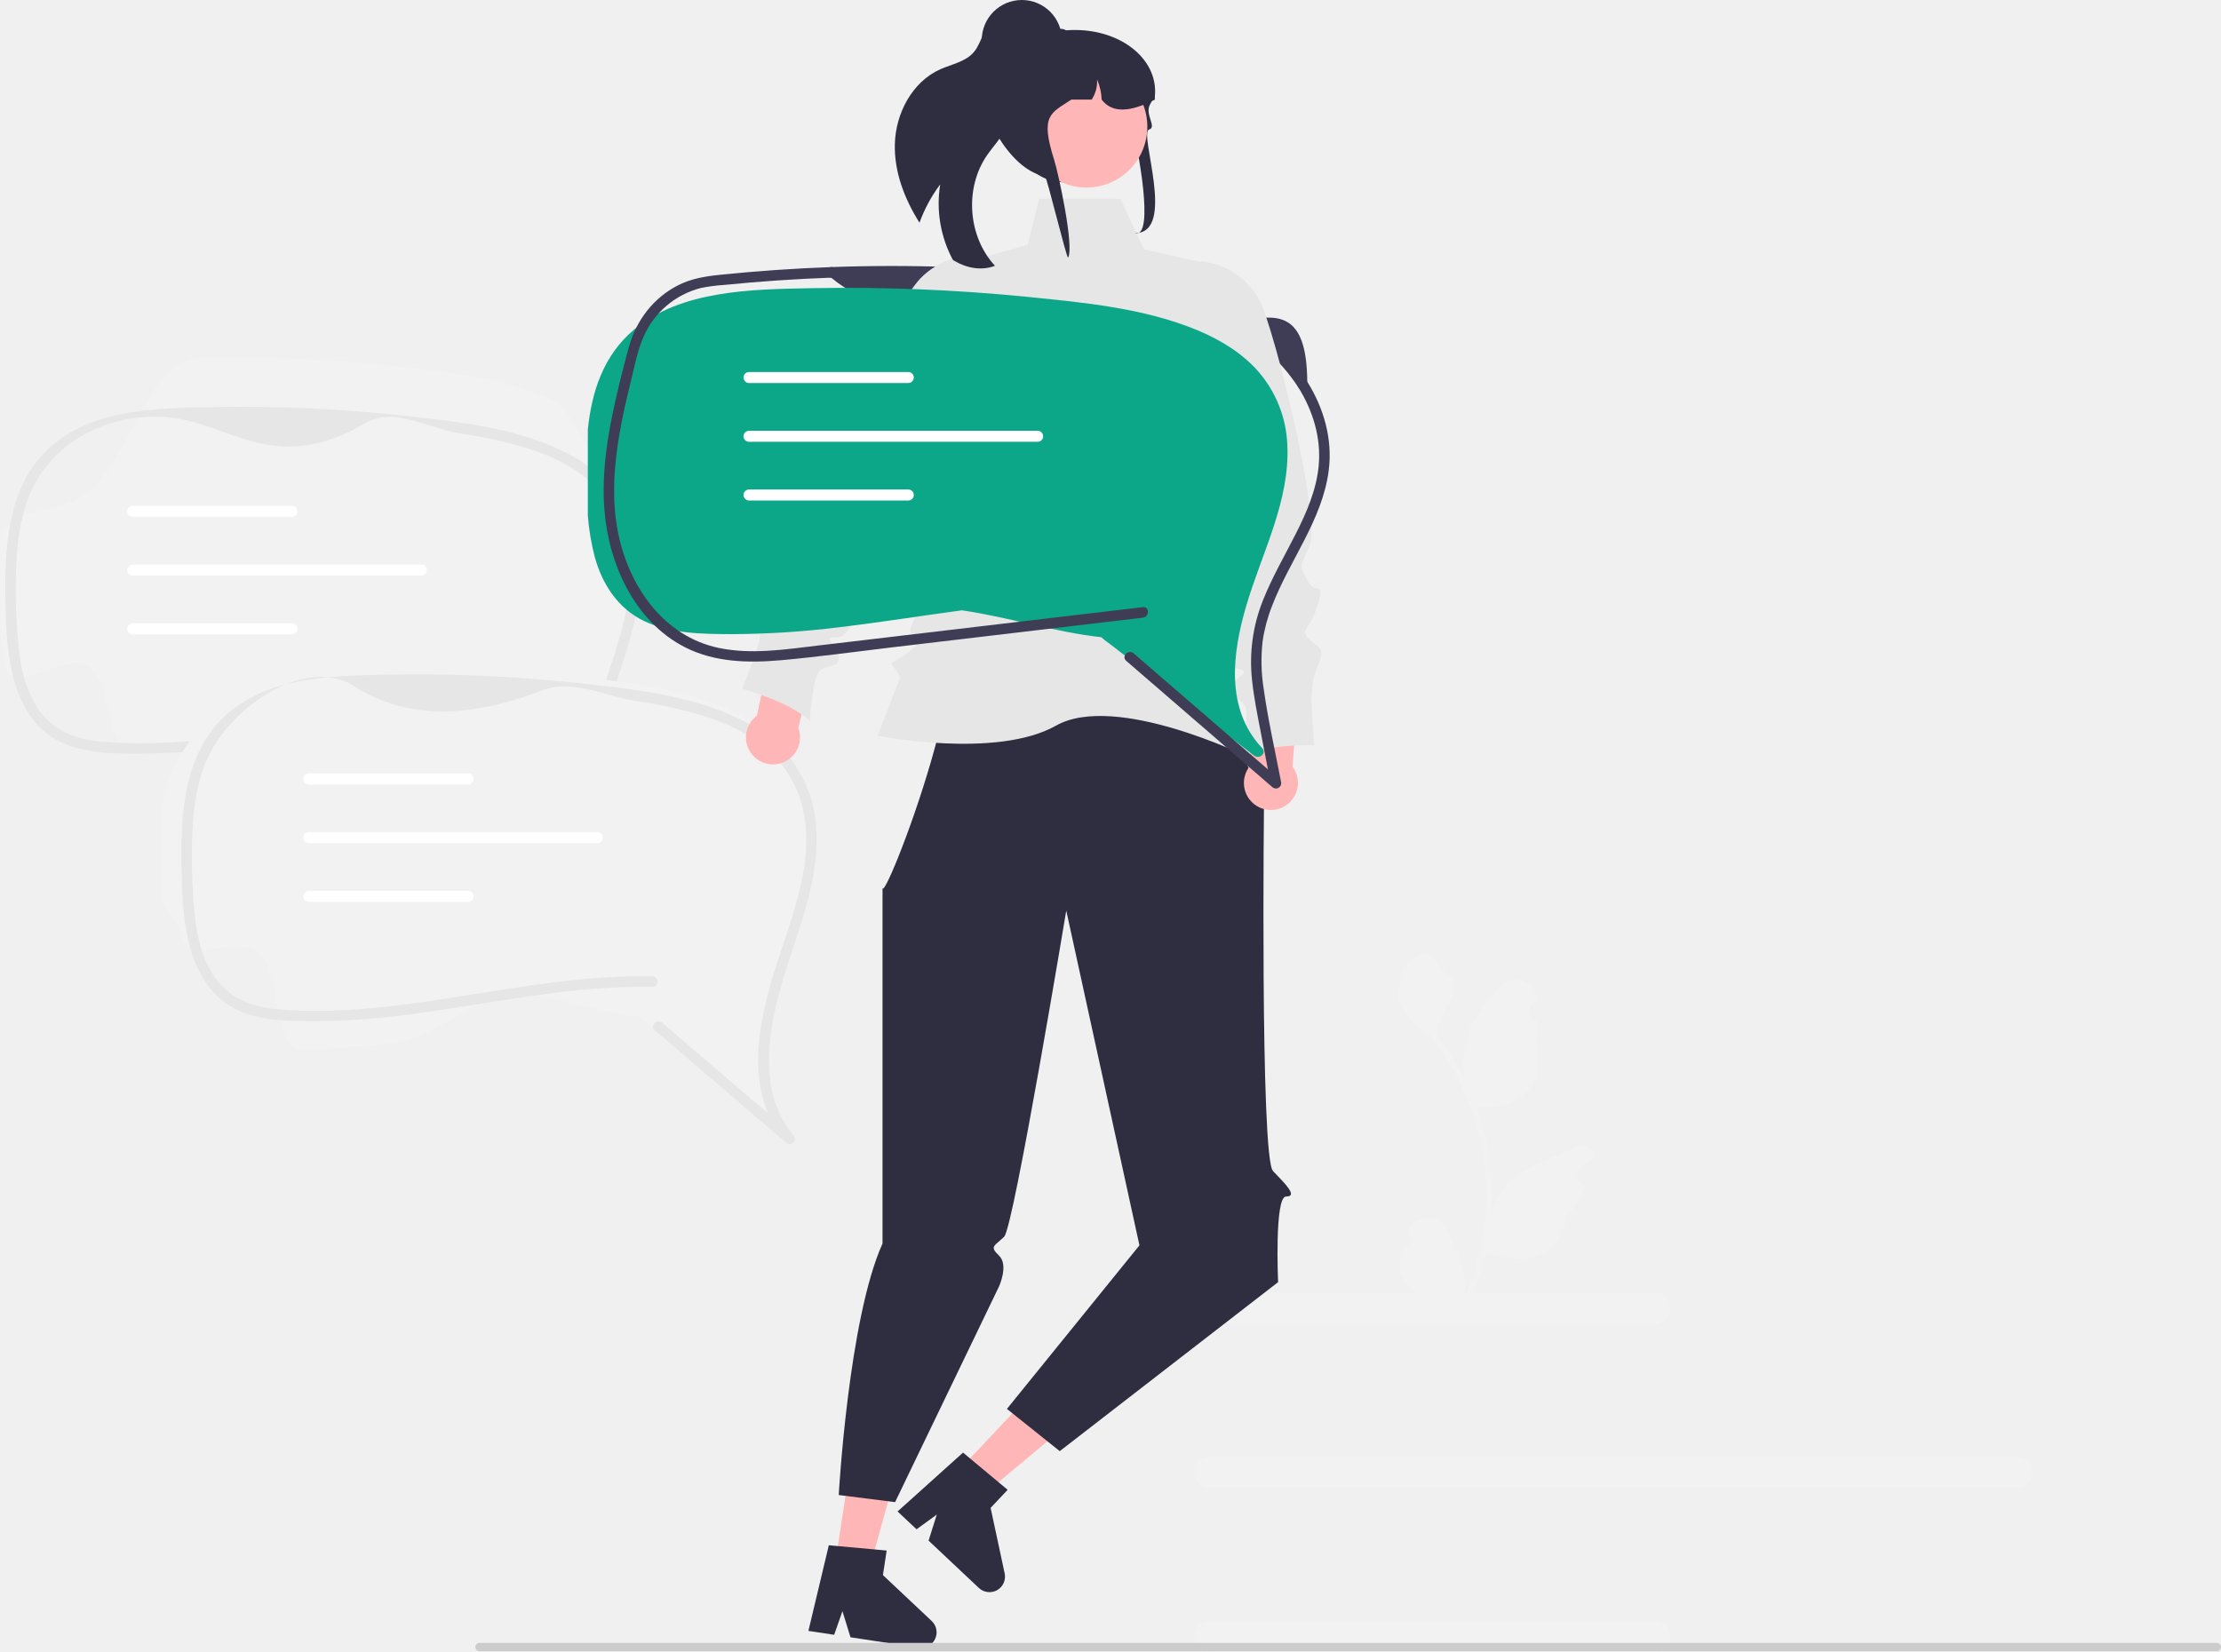
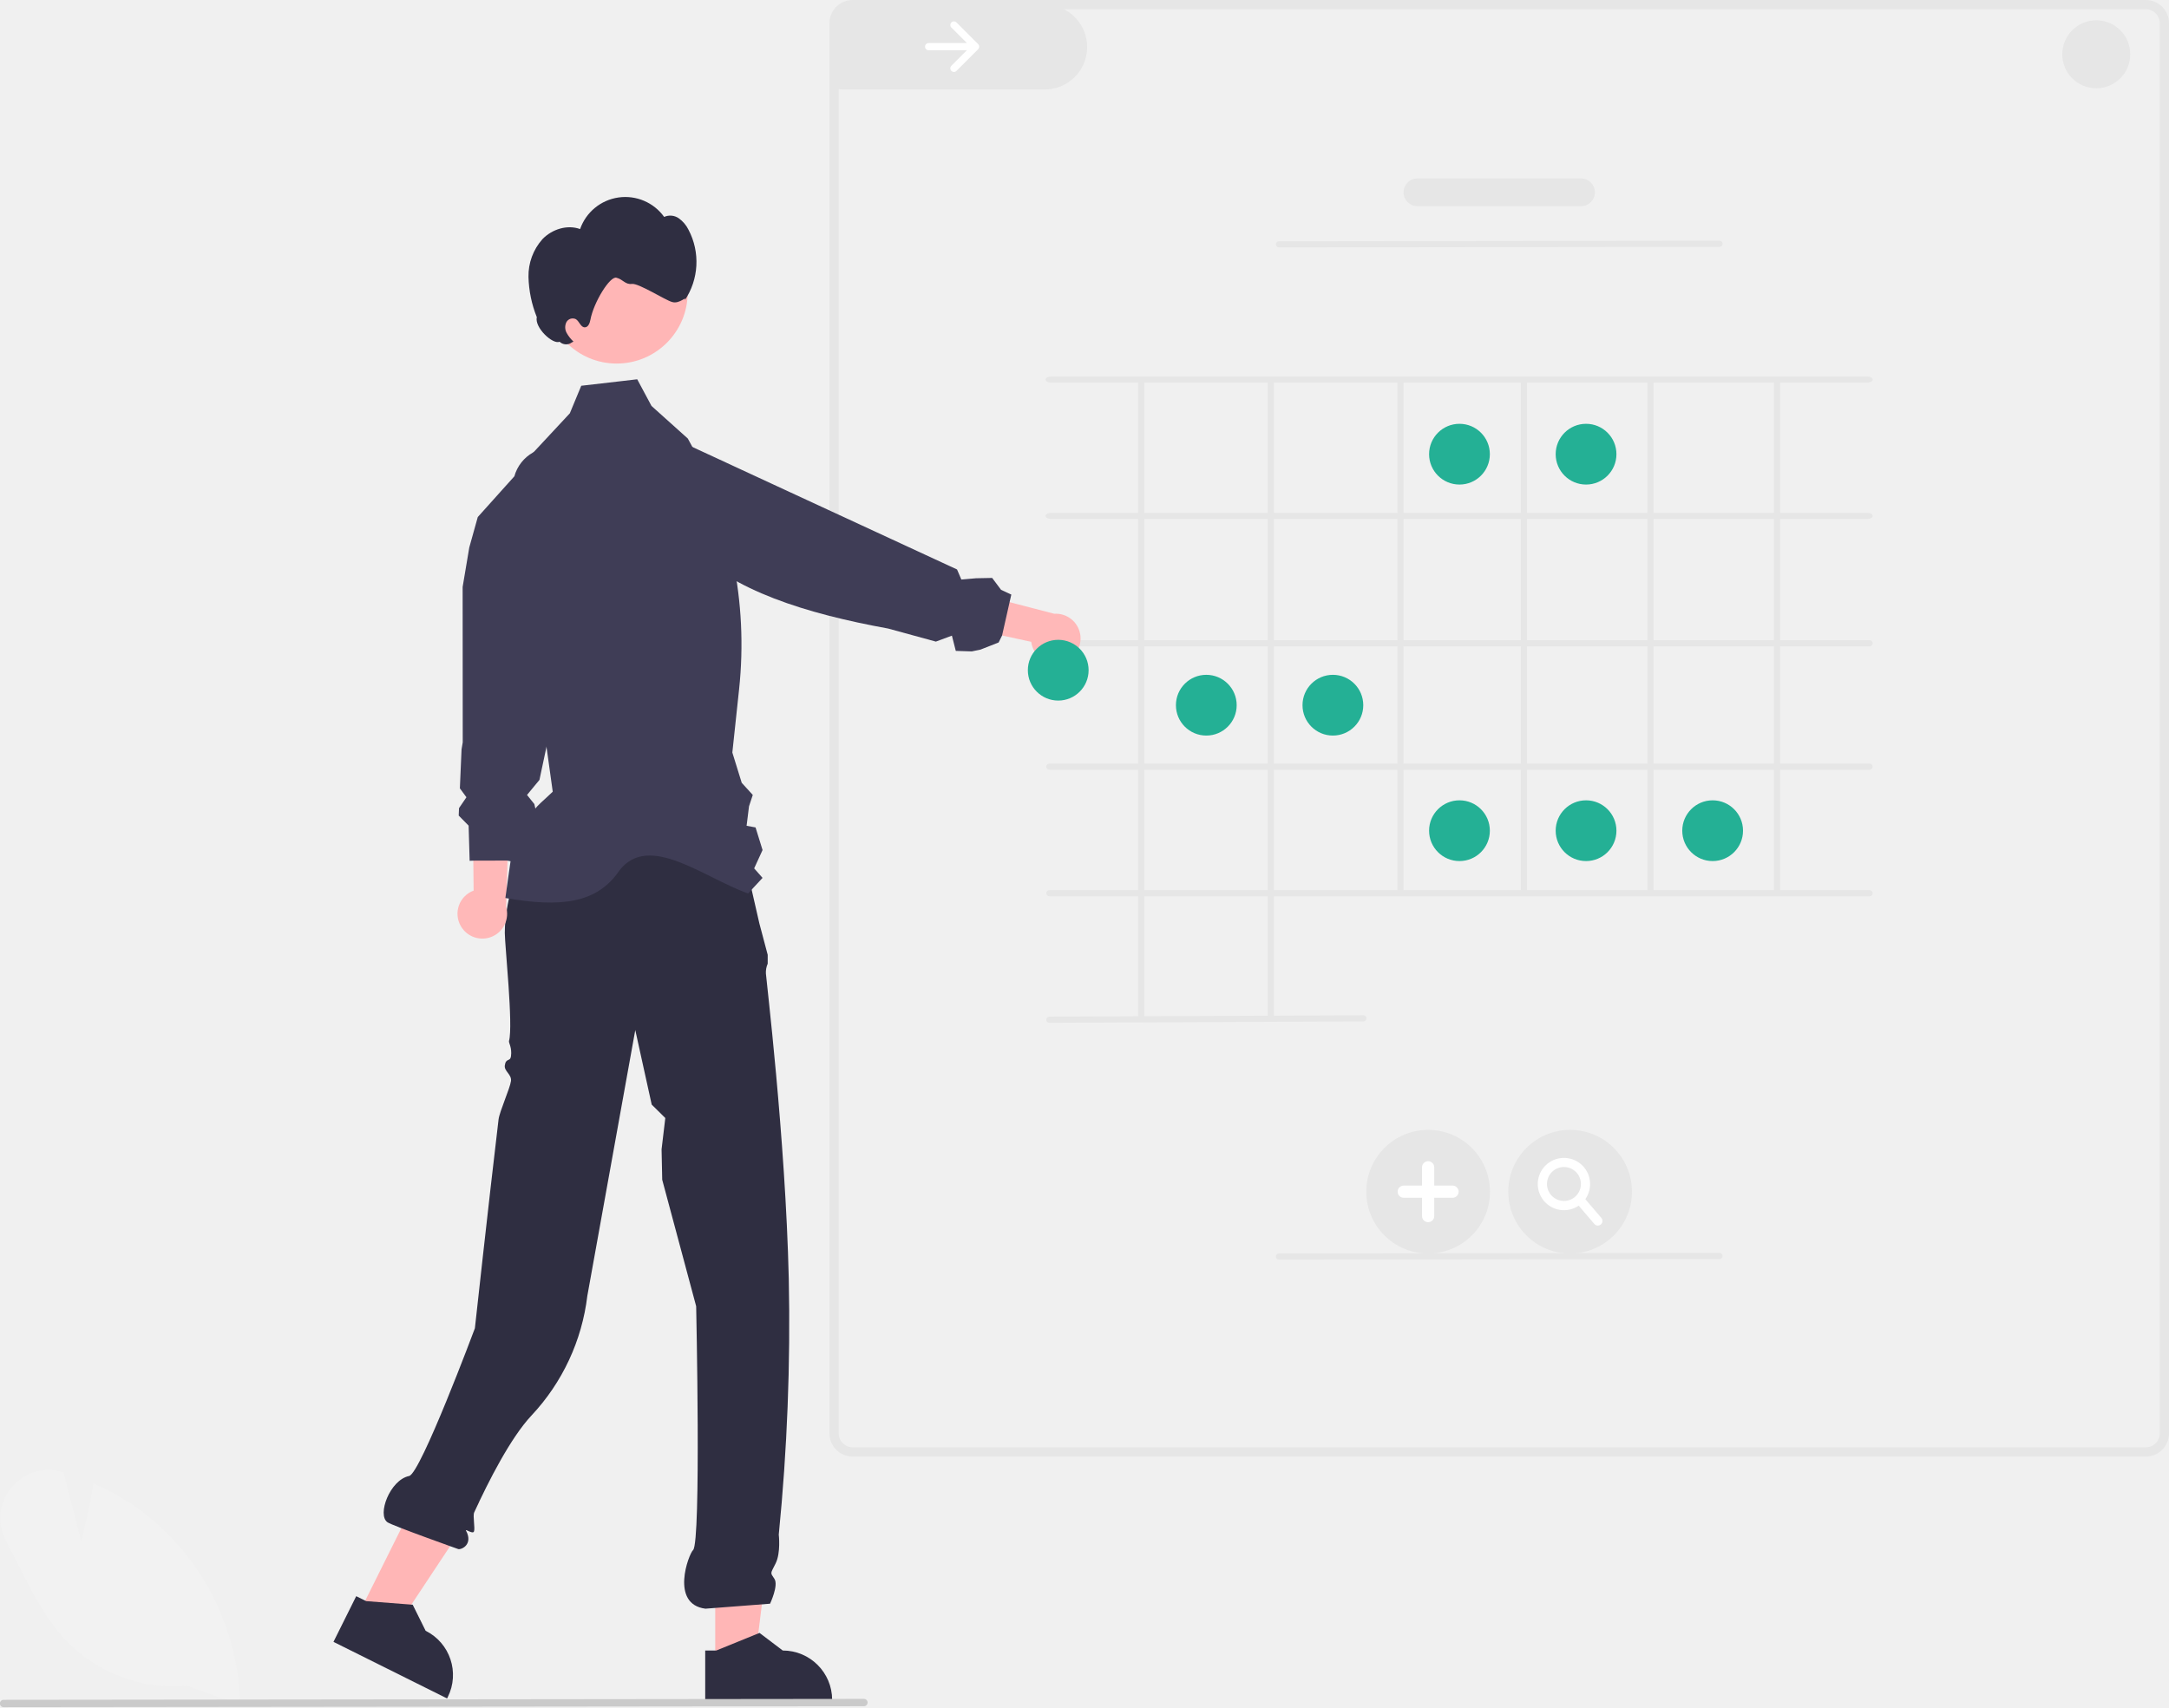
- <svg xmlns="http://www.w3.org/2000/svg" width="630.644" height="469.151" viewBox="0 0 630.644 469.151">
-   <path d="M520.672,294.28c18.554,15.527,39.239,2.527,59.064,1.534,9.194-.461,18.369,1.756,27.43,3.41,8.6,1.569,17.169,3.852,25.032,7.745a52.167,52.167,0,0,1,21.083,18.384c1.037,1.621,2.602.424,2.59-1.514-.125-20.582-9.024-18.916-18.315-17.398-8.833,1.443-16.342-7.323-25.059-9.209a244.689,244.689,0,0,0-27.61-3.935q-15.076-1.497-30.227-2.031-16.988-.599-33.988.014c-1.925.068-1.934,3.069,0,3Z" transform="translate(-284.678 -215.4245)" fill="#3f3d56" />
-   <path d="M458.088,459.86a1.5,1.5,0,0,1-2.12,2.12q-18.39-15.765-36.78-31.51a.177.177,0,0,0-.05-.04,22.653,22.653,0,0,1-2.41-2.09c-11.41-1.33-23.95-5.73-35.83-7.64-10.49,1.56-20.95,3.42-31.47,4.8a208.189,208.189,0,0,1-27.66,1.98c-7.53-.04-5.351-19.344-12.181-22.904-7.1-3.7-21.339,8.274-23.159.794a72.31,72.31,0,0,1-1.75-11.65v-24.39c.97-10.62,17.879-7.344,25.909-14.754,12.05-11.12,16.141-37.206,31.561-37.516a424.938,424.938,0,0,1,55.03,2.41c14.9,1.64,30.57,3.23,44.35,9.58,5.91,2.73,11.48,18.52,15.55,23.65a35.908,35.908,0,0,1,7.51,20.88c.73,16.09-6.59,30.81-10.6,46C450.508,432.73,448.548,448.67,458.088,459.86Z" transform="translate(-284.678 -215.4245)" fill="#f2f2f2" />
-   <path d="M420.581,432.011q18.644,15.981,37.294,31.955a1.501,1.501,0,0,0,2.121-2.121c-9.539-11.182-7.579-27.122-4.102-40.279,4.015-15.191,11.335-29.906,10.602-45.992a35.853,35.853,0,0,0-7.512-20.883,42.1,42.1,0,0,0-15.546-11.648c-13.779-6.35-29.446-7.947-44.353-9.583a424.614,424.614,0,0,0-55.023-2.413c-15.425.317-33.468.599-45.517,11.722-10.973,10.13-12.472,26.06-12.366,40.125.061,8.149.218,16.518,2.155,24.471,1.821,7.476,5.77,14.757,12.872,18.456,6.831,3.558,14.947,3.613,22.47,3.65a205.776,205.776,0,0,0,27.659-1.985c18.342-2.399,36.509-6.275,54.999-7.446,4.525-.287,9.063-.414,13.597-.319,1.931.04,1.931-2.96,0-3-17.979-.376-35.772,2.712-53.462,5.523-17.11,2.72-34.6,5.283-51.967,3.907a31.574,31.574,0,0,1-11.049-2.556,19.937,19.937,0,0,1-8.25-7.283c-4.521-7.041-5.378-15.861-5.768-24.076a148.66,148.66,0,0,1,.197-21.341c.666-6.884,2.271-13.866,5.937-19.809,8.361-13.556,25.267-19.197,39.695-16.762,16.247,2.742,28.675,15.729,53.468,1.135,7.782-4.581,17.981,1.794,26.911,3.141a118.045,118.045,0,0,1,19.676,4.453,50.205,50.205,0,0,1,16.95,9.009A31.543,31.543,0,0,1,462.677,369.253c3.443,15.457-3.382,30.886-7.892,45.351-4.02,12.894-7.45,28.038-2.037,41.048a31.241,31.241,0,0,0,5.127,8.315l2.121-2.121q-18.644-15.981-37.294-31.955c-1.459-1.25-3.59.862-2.121,2.121Z" transform="translate(-284.678 -215.4245)" fill="#e6e6e6" />
-   <path d="M367.618,362.212H322.398a1.565,1.565,0,1,1,0-3.129h45.221a1.565,1.565,0,0,1,0,3.129Z" transform="translate(-284.678 -215.4245)" fill="#fff" />
-   <path d="M367.618,395.576H322.398a1.565,1.565,0,1,1,0-3.129h45.221a1.565,1.565,0,0,1,0,3.129Z" transform="translate(-284.678 -215.4245)" fill="#fff" />
-   <path d="M404.345,378.905H322.398a1.565,1.565,0,1,1,0-3.129h81.947a1.565,1.565,0,0,1,0,3.129Z" transform="translate(-284.678 -215.4245)" fill="#fff" />
-   <path d="M508.088,535.86a1.5,1.5,0,0,1-2.12,2.12q-18.39-15.765-36.78-31.51a.177.177,0,0,0-.05-.04,22.653,22.653,0,0,1-2.41-2.09c-11.41-1.33-23.95-5.73-35.83-7.64-10.49,1.56-22.95,13.42-33.47,14.8a208.189,208.189,0,0,1-27.66,1.98c-7.53-.04-5.351-24.344-12.181-27.904-7.1-3.7-19.339,3.274-21.159-4.206-.93-3.81-5.522-7.72-5.822-11.65v-24.39c.97-10.62,8.002-21.14,16.032-28.55,12.05-11.12,30.09-11.41,45.51-11.72a424.938,424.938,0,0,1,55.03,2.41c14.9,1.64,30.57,3.23,44.35,9.58a42.181,42.181,0,0,1,15.55,11.65,35.908,35.908,0,0,1,7.51,20.88c.73,16.09-6.59,30.81-10.6,46C500.508,508.73,498.548,524.67,508.088,535.86Z" transform="translate(-284.678 -215.4245)" fill="#f2f2f2" />
-   <path d="M470.581,508.011q18.644,15.981,37.294,31.955a1.501,1.501,0,0,0,2.121-2.121c-9.539-11.182-7.579-27.122-4.102-40.279,4.015-15.191,11.335-29.906,10.602-45.992a35.853,35.853,0,0,0-7.512-20.883,42.1,42.1,0,0,0-15.546-11.648c-13.779-6.35-29.446-7.947-44.353-9.583a424.614,424.614,0,0,0-55.023-2.413c-15.425.317-33.468.599-45.517,11.722-10.973,10.13-12.472,26.06-12.366,40.125.061,8.149.218,16.518,2.155,24.471,1.821,7.476,5.77,14.757,12.872,18.456,6.831,3.558,14.947,3.613,22.47,3.65a205.776,205.776,0,0,0,27.659-1.985c18.342-2.399,36.509-6.275,54.999-7.446,4.525-.287,9.063-.414,13.597-.319,1.931.04,1.931-2.96,0-3-17.979-.376-35.772,2.712-53.462,5.523-17.11,2.72-34.6,5.283-51.967,3.907a31.574,31.574,0,0,1-11.049-2.556,19.937,19.937,0,0,1-8.25-7.283c-4.521-7.041-5.378-15.861-5.768-24.076a148.66,148.66,0,0,1,.197-21.341c.666-6.884,2.271-13.866,5.937-19.809,8.361-13.556,27.424-24.732,39.695-16.762,14.02,9.106,31.951,9.5,53.468,1.135,8.417-3.272,17.981,1.794,26.911,3.141a118.045,118.045,0,0,1,19.676,4.453,50.205,50.205,0,0,1,16.95,9.009A31.543,31.543,0,0,1,512.677,445.253c3.443,15.457-3.382,30.886-7.892,45.351-4.02,12.894-7.45,28.038-2.037,41.048a31.241,31.241,0,0,0,5.127,8.315l2.121-2.121q-18.644-15.981-37.294-31.955c-1.459-1.25-3.59.862-2.121,2.121Z" transform="translate(-284.678 -215.4245)" fill="#e6e6e6" />
-   <path d="M417.618,438.212H372.398a1.565,1.565,0,1,1,0-3.129h45.221a1.565,1.565,0,0,1,0,3.129Z" transform="translate(-284.678 -215.4245)" fill="#fff" />
-   <path d="M417.618,471.576H372.398a1.565,1.565,0,1,1,0-3.129h45.221a1.565,1.565,0,0,1,0,3.129Z" transform="translate(-284.678 -215.4245)" fill="#fff" />
-   <path d="M454.345,454.905H372.398a1.565,1.565,0,1,1,0-3.129h81.947a1.565,1.565,0,0,1,0,3.129Z" transform="translate(-284.678 -215.4245)" fill="#fff" />
-   <path d="M754.579,591.337H628.206a4.372,4.372,0,1,1,0-8.745H754.579a4.372,4.372,0,0,1,0,8.745Z" transform="translate(-284.678 -215.4245)" fill="#f2f2f2" />
-   <path d="M754.579,684.576H628.206a4.372,4.372,0,1,1,0-8.745H754.579a4.372,4.372,0,0,1,0,8.745Z" transform="translate(-284.678 -215.4245)" fill="#f2f2f2" />
-   <path d="M857.215,637.987H628.206a4.372,4.372,0,1,1,0-8.745H857.215a4.372,4.372,0,0,1,0,8.745Z" transform="translate(-284.678 -215.4245)" fill="#f2f2f2" />
-   <polygon points="272.199 417.653 279.379 424.41 309.439 399.318 298.843 389.345 272.199 417.653" fill="#ffb6b6" />
-   <path d="M569.949,662.296l-3.99-18.603,4.835-5.137-2.603-2.178-8.082-6.735-1.977-1.656-18.591,16.721,5.389,5.066,5.745-4.179-2.331,7.397,14.273,13.436a4.408,4.408,0,0,0,7.332-4.133Z" transform="translate(-284.678 -215.4245)" fill="#2f2e41" />
-   <polygon points="237.201 443.782 246.948 445.264 257.428 407.535 243.043 405.349 237.201 443.782" fill="#ffb6b6" />
-   <path d="M549.237,675.824l-13.853-13.042,1.06-6.975-3.379-.313-10.477-.95-2.568-.239-5.798,24.323,7.313,1.107,2.353-6.703,2.285,7.412,19.379,2.947a4.408,4.408,0,0,0,3.685-7.566Z" transform="translate(-284.678 -215.4245)" fill="#2f2e41" />
-   <path d="M615.649,391.189l27.953,50.064s-1.166,102.965,2.549,106.784,7.078,7.244,3.715,7.213-2.278,24.327-2.278,24.327l-62,48-15-12,37.631-46.449-20.782-95.077s-14.93,89.913-17.621,92.604-4.314,2.672-1.484,5.372,0,8.808,0,8.808l-29.498,61.221-16-2.018s2.774-49.979,12.433-71.435V467.208c-.728,8.693,33.303-79.296,12.493-72.692C554.342,392.427,615.649,391.189,615.649,391.189Z" transform="translate(-284.678 -215.4245)" fill="#2f2e41" />
-   <path d="M602.826,271.88H579.717l-3.272,13.087L558.678,289.88s-8.788,58.28-1.407,62.981,2.234,19.406,2.234,19.406-18.381,19.851-16.175,22.792,6.681-1.534,1.502,3.644-8.119,4.443-6.649,5.914a9.369,9.369,0,0,1,2.069,3.265l-6.342,16.513s33.682,6.691,50.593-2.867,54.408,8.823,54.408,8.823-1.929-9.651-3.538-11.075-5.36,2.177-2.75-2.565,4.817-2.536,2.611-4.741-11.764-31.615-11.764-31.615-7.352-16.175.735-22.792,11.167-28.321,11.167-28.321l-9.695-39.361-16.177-3.636Z" transform="translate(-284.678 -215.4245)" fill="#e6e6e6" />
-   <path d="M511.351,422.146l5.55-22.246-12.266-4.944-5.031,23.729a7.675,7.675,0,1,0,11.747,3.461Z" transform="translate(-284.678 -215.4245)" fill="#ffb6b6" />
-   <path d="M565.263,288.393l-.366-.063a21.259,21.259,0,0,0-18.854,6.144c-6.283,6.464-34.329,54.535-33.32,62.569.941,7.492,1.304,5.826-2.122,9.651s-4.73-2-4.783,5.964,2.99,7.895-.244,9.843-5.373.591-4.783,5.964-.314,6.799-.505,8.677-4.835,13.929-4.835,13.929,13.668,3.67,19.18,9.166c0,0,.627-13.599,3.409-14.833s5.373-.591,4.591-4.086-4.799-5.043.122-4.921,12.523-26.049,12.523-26.049l32.869-59.969Z" transform="translate(-284.678 -215.4245)" fill="#e6e6e6" />
-   <path d="M639.439,433.166l.987-22.907,13.164-1.262-1.906,24.181a7.675,7.675,0,1,1-12.246-.013Z" transform="translate(-284.678 -215.4245)" fill="#ffb6b6" />
-   <path d="M625.678,289.615l.369.043a21.259,21.259,0,0,1,16.337,11.24c4.191,7.98,17.451,62.032,14.205,69.45-3.028,6.918-2.903,5.217-.702,9.857s5.103-.576,2.895,7.076-5.107,6.723-2.558,9.508,4.985,2.091,2.895,7.076-1.628,6.609-1.977,8.464.686,14.728.686,14.728-14.148-.357-20.992,3.349c0,0,3.256-13.218.938-15.191s-4.985-2.091-3.244-5.221,6.033-3.475,1.279-4.754-4.62-28.531-4.62-28.531L616.678,309.88Z" transform="translate(-284.678 -215.4245)" fill="#e6e6e6" />
-   <path d="M538.765,256.44c-.183,7.888,2.764,15.525,6.999,22.234a42.179,42.179,0,0,1,5.879-10.878,33.864,33.864,0,0,0,3.604,21.446,4.54,4.54,0,0,0,.386.247c3.452,2.076,7.828,2.917,11.562,1.418-7.715-8.317-8.697-22.096-2.229-31.424,1.831-2.647,4.2-4.988,5.334-8,1.791-4.806.069-10.098-1.017-15.109-1.016-4.664-1.193-10.214,1.936-13.632a3.288,3.288,0,0,0-3.013-1.387c-1.929.273-3.333,1.949-4.228,3.676-.894,1.727-1.484,3.641-2.731,5.133-2.308,2.792-6.239,3.452-9.551,4.923C543.675,238.659,538.958,247.663,538.765,256.44Z" transform="translate(-284.678 -215.4245)" fill="#2f2e41" />
-   <path d="M606.291,251.93c-.458-1.604,2.701,8.203,1.177,8.38-6.944.797-16.477,4.944-21.314,6.879-.218-.025-.436-.051-.647-.082-.519-.057-1.025-.139-1.525-.234-11.262-2.131-15.593-19.431-15.593-19.589,0-.778,1.867-22.138,4.807-22.455a21.674,21.674,0,0,1,2.325-.126h7.297a33.91,33.91,0,0,1,4.58-.664h.013c14.689-1.119,26.272,7.834,25.189,18.729-.006.013-.019.025-.026.038-.314.468-.589.911-.833,1.334-.237.398-.436.778-.609,1.138-1.339,2.782,2.103,6.283-.179,6.936-3.035.869,7.983,29.434-4.031,29.434C612.767,283.309,607.556,256.356,606.291,251.93Z" transform="translate(-284.678 -215.4245)" fill="#2f2e41" />
-   <circle cx="308.5" cy="35.99" r="17.276" fill="#ffb6b6" />
-   <path d="M612.601,243.71c-.288.152-.57.291-.858.43-.301.145-.602.291-.903.424-5.785,2.624-10.493,2.915-13.351-.854a15.972,15.972,0,0,0-1.313-5.754,9.248,9.248,0,0,1-1.525,5.754H588.898c-5.926,3.933-8.969,4.344-4.856,17.255,1.147,3.598,5.706,24.533,3.913,27.638-.519-.057-6.039-22.988-6.539-23.083-11.262-2.131-18.418-20.685-17.502-21.735a19.344,19.344,0,0,1,2.005-8.606,19.794,19.794,0,0,1,7.521-8.182,34.88,34.88,0,0,1,6.009-2.257c.051-.013.096-.025.147-.038.634-.171,1.281-.329,1.928-.462a35.469,35.469,0,0,1,4.049-.613c.096-.006.192-.013.282-.013a3.051,3.051,0,0,1,1.544.424c.006,0,.006.006.013.006a2.907,2.907,0,0,1,.858.765,2.94,2.94,0,0,1,.628,1.827h6.406q.356,0,.711.019a17.177,17.177,0,0,1,16.56,16.149C612.594,243.109,612.601,243.406,612.601,243.71Z" transform="translate(-284.678 -215.4245)" fill="#2f2e41" />
-   <circle cx="290.15" cy="11.381" r="11.381" fill="#2f2e41" />
-   <path d="M682.973,569.718a2.269,2.269,0,0,0,1.645-3.933l-.155-.618q.031-.074.062-.148a6.094,6.094,0,0,1,11.241.042c1.839,4.428,4.179,8.864,4.756,13.546a18.029,18.029,0,0,1-.316,6.2,72.281,72.281,0,0,0,6.575-30.021,69.766,69.766,0,0,0-.433-7.783q-.358-3.178-.995-6.31A73.119,73.119,0,0,0,690.852,509.703a19.459,19.459,0,0,1-8.093-8.397,14.843,14.843,0,0,1-1.35-4.056c.394.052,1.486-5.949,1.188-6.317.549-.833,1.532-1.247,2.131-2.06,2.982-4.043,7.091-3.337,9.236,2.157,4.582,2.313,4.627,6.148,1.815,9.837-1.789,2.347-2.035,5.522-3.604,8.035.162.207.329.407.491.614a73.592,73.592,0,0,1,7.681,12.169,30.592,30.592,0,0,1,1.826-14.21c1.748-4.217,5.025-7.769,7.91-11.415a6.279,6.279,0,0,1,11.184,3.083q.009.081.017.161-.643.363-1.259.77a3.078,3.078,0,0,0,1.241,5.602l.063.01a30.628,30.628,0,0,1-.807,4.579c3.702,14.316-4.29,19.53-15.701,19.764-.252.129-.497.258-.749.381a75.115,75.115,0,0,1,4.043,19.028,71.245,71.245,0,0,1-.052,11.503l.019-.136a18.826,18.826,0,0,1,6.427-10.87c4.946-4.063,11.933-5.559,17.268-8.824a3.533,3.533,0,0,1,5.411,3.437l-.022.143a20.675,20.675,0,0,0-2.319,1.117q-.643.363-1.259.77a3.078,3.078,0,0,0,1.241,5.602l.063.01c.045.006.084.013.129.019a30.655,30.655,0,0,1-5.639,8.829c-2.315,12.497-12.256,13.683-22.89,10.044h-.006a75.092,75.092,0,0,1-5.044,14.726H683.424c-.065-.2-.123-.407-.181-.607a20.475,20.475,0,0,0,4.986-.297c-1.337-1.641-2.674-3.294-4.011-4.935a1.119,1.119,0,0,1-.084-.097c-.678-.84-1.363-1.673-2.041-2.512l-0-.001a29.99,29.99,0,0,1,.879-7.64Z" transform="translate(-284.678 -215.4245)" fill="#f2f2f2" />
-   <path d="M419.652,683.216a1.186,1.186,0,0,0,1.19,1.19h493.29a1.19,1.19,0,0,0,0-2.38H420.842A1.187,1.187,0,0,0,419.652,683.216Z" transform="translate(-284.678 -215.4245)" fill="#ccc" />
-   <path d="M643.029,427.864c1.391,1.468-.718,3.375-2.34,2.117Q620.386,414.241,600.084,398.521a.194.194,0,0,0-.055-.04,24.483,24.483,0,0,1-2.661-2.087c-12.596-1.328-26.441-5.721-39.556-7.628-11.581,1.558-23.128,3.415-34.742,4.792a253.736,253.736,0,0,1-30.536,1.977c-8.313-.04-17.266-.09-24.807-3.644-7.838-3.694-12.199-10.963-14.208-18.431a65.796,65.796,0,0,1-1.932-11.631V337.478c1.071-10.603,4.339-21.106,13.204-28.505,13.303-11.102,33.219-11.392,50.242-11.701a518.366,518.366,0,0,1,60.752,2.406c16.449,1.637,33.749,3.225,48.962,9.565,6.525,2.726,12.674,6.51,17.167,11.631a33.802,33.802,0,0,1,8.291,20.847c.806,16.064-7.275,30.761-11.702,45.927C634.661,400.778,632.497,416.692,643.029,427.864Z" transform="translate(-284.678 -215.4245)" fill="#0ca789" />
-   <path d="M542.618,324.212H497.398a1.565,1.565,0,1,1,0-3.129h45.221a1.565,1.565,0,0,1,0,3.129Z" transform="translate(-284.678 -215.4245)" fill="#fff" />
-   <path d="M542.618,357.576H497.398a1.565,1.565,0,1,1,0-3.129h45.221a1.565,1.565,0,0,1,0,3.129Z" transform="translate(-284.678 -215.4245)" fill="#fff" />
-   <path d="M579.345,340.905H497.398a1.565,1.565,0,1,1,0-3.129h81.947a1.565,1.565,0,0,1,0,3.129Z" transform="translate(-284.678 -215.4245)" fill="#fff" />
-   <path d="M653.28,325.354c4.192,6.688,6.562,14.386,5.837,22.32-.626,6.846-3.435,13.285-6.505,19.353-3.182,6.288-6.744,12.394-9.346,18.959a47.058,47.058,0,0,0-3.074,22.563c.514,4.973,1.518,9.878,2.463,14.782l2.886,14.97,2.507-1.459L606.57,400.983c-1.454-1.257-3.585.856-2.121,2.121l41.478,35.858a1.513,1.513,0,0,0,2.507-1.459c-1.695-8.796-3.698-17.596-4.94-26.469a49.833,49.833,0,0,1-.298-13.527,45.124,45.124,0,0,1,2.688-10.017c4.975-12.999,14.293-24.371,16.089-38.504,1.125-8.855-1.406-17.655-6.101-25.146-1.023-1.632-3.62-.128-2.59,1.514Z" transform="translate(-284.678 -215.4245)" fill="#3f3d56" />
-   <path d="M609.192,387.859l-61.342,7.257-30.671,3.628c-9.344,1.105-19.082,2.657-28.418.701-15.719-3.293-25.478-17.536-28.549-32.546-1.901-9.292-1.228-19.013.371-28.296.852-4.949,1.977-9.846,3.193-14.717,1.083-4.341,1.892-9.015,3.764-13.101a24.262,24.262,0,0,1,16.099-13.551,47.922,47.922,0,0,1,6.683-.885q3.784-.38,7.574-.699,7.58-.639,15.177-1.034,3.798-.198,7.599-.335c1.925-.07,1.934-3.071,0-3q-15.817.579-31.571,2.193c-4.279.441-8.235,1.078-12.098,3.082a26.745,26.745,0,0,0-8.602,7.134,28.95,28.95,0,0,0-5.157,10.292c-1.38,4.971-2.633,9.991-3.776,15.022-2.304,10.14-3.96,20.592-3.191,31.017,1.138,15.419,8.52,31.87,22.846,39.21,8.46,4.335,18.114,4.529,27.384,3.701,10.338-.923,20.647-2.367,30.954-3.587l63.816-7.55,7.915-.936c1.894-.224,1.917-3.227,0-3Z" transform="translate(-284.678 -215.4245)" fill="#3f3d56" />
+ <svg xmlns="http://www.w3.org/2000/svg" data-name="Layer 1" width="702.74" height="553.208" viewBox="0 0 702.74 553.208">
+   <path d="M600.861,188.884a13.756,13.756,0,0,1-14.004,13.509H521.887c-.235-.006-.471-.012-.706-.03a12.813,12.813,0,0,1-1.811-.248V179.117a4.516,4.516,0,0,1,2.934-4.231h65.048a13.772,13.772,0,0,1,13.509,13.998Z" transform="translate(-248.6298 -173.396)" fill="#e6e6e6" />
+   <path d="M943.87,173.396h-419a7.242,7.242,0,0,0-2.64.49,7.481,7.481,0,0,0-4.86,7.01v457a7.503,7.503,0,0,0,7.5,7.5h419a7.503,7.503,0,0,0,7.5-7.5v-457A7.503,7.503,0,0,0,943.87,173.396Zm4.5,464.5a4.507,4.507,0,0,1-4.5,4.5h-419a4.507,4.507,0,0,1-4.5-4.5v-457a4.507,4.507,0,0,1,4.5-4.5h419a4.507,4.507,0,0,1,4.5,4.5Z" transform="translate(-248.6298 -173.396)" fill="#e6e6e6" />
+   <circle cx="472.858" cy="147.178" r="9.843" fill="#24b095" />
+   <circle cx="513.871" cy="147.178" r="9.843" fill="#24b095" />
+   <circle cx="390.833" cy="228.518" r="9.843" fill="#24b095" />
+   <circle cx="431.846" cy="228.518" r="9.843" fill="#24b095" />
+   <circle cx="472.858" cy="269.187" r="9.843" fill="#24b095" />
+   <circle cx="513.871" cy="269.187" r="9.843" fill="#24b095" />
+   <circle cx="554.883" cy="269.187" r="9.843" fill="#24b095" />
+   <path d="M556.871,180.668a1.17,1.17,0,0,0-0,1.655l0.0 0,5.023,5.023h-12.386a1.17,1.17,0,0,0,0,2.34h12.386l-5.023,5.023a1.17,1.17,0,0,0,1.655,1.655h0l7.02-7.02a1.17,1.17,0,0,0,0-1.655l-7.02-7.02a1.17,1.17,0,0,0-1.655,0Z" transform="translate(-248.6298 -173.396)" fill="#fff" />
+   <path d="M853.517,341.574H589.222c-1.023,0-1.852-.448-1.852-1s.829-1,1.852-1H853.517c1.023,0,1.852.448,1.852,1S854.54,341.574,853.517,341.574Z" transform="translate(-248.6298 -173.396)" fill="#e6e6e6" />
+   <path d="M853.517,297.396H589.222c-1.023,0-1.852-.448-1.852-1s.829-1,1.852-1H853.517c1.023,0,1.852.448,1.852,1S854.54,297.396,853.517,297.396Z" transform="translate(-248.6298 -173.396)" fill="#e6e6e6" />
+   <path d="M854.369,382.837H588.607a1,1,0,0,1,0-2H854.369a1,1,0,0,1,0,2Z" transform="translate(-248.6298 -173.396)" fill="#e6e6e6" />
+   <path d="M854.369,422.837H588.607a1,1,0,0,1,0-2H854.369a1,1,0,0,1,0,2Z" transform="translate(-248.6298 -173.396)" fill="#e6e6e6" />
+   <path d="M854.369,463.837H588.607a1,1,0,0,1,0-2H854.369a1,1,0,0,1,0,2Z" transform="translate(-248.6298 -173.396)" fill="#e6e6e6" />
+   <path d="M823.37,461.776V297.016c0-.342.448-.62,1-.62s1,.278,1,.62V461.776c0,.342-.448.62-1,.62S823.37,462.118,823.37,461.776Z" transform="translate(-248.6298 -173.396)" fill="#e6e6e6" />
+   <path d="M782.37,461.776V297.016c0-.342.448-.62,1-.62s1,.278,1,.62V461.776c0,.342-.448.62-1,.62S782.37,462.118,782.37,461.776Z" transform="translate(-248.6298 -173.396)" fill="#e6e6e6" />
+   <path d="M741.37,461.776V297.016c0-.342.448-.62,1-.62s1,.278,1,.62V461.776c0,.342-.448.62-1,.62S741.37,462.118,741.37,461.776Z" transform="translate(-248.6298 -173.396)" fill="#e6e6e6" />
+   <path d="M701.37,461.776V297.016c0-.342.448-.62,1-.62s1,.278,1,.62V461.776c0,.342-.448.62-1,.62S701.37,462.118,701.37,461.776Z" transform="translate(-248.6298 -173.396)" fill="#e6e6e6" />
+   <path d="M659.37,503.619V297.173a1.032,1.032,0,0,1,2,0V503.619a1.032,1.032,0,0,1-2,0Z" transform="translate(-248.6298 -173.396)" fill="#e6e6e6" />
+   <path d="M617.37,503.619V297.173a1.032,1.032,0,0,1,2,0V503.619a1.032,1.032,0,0,1-2,0Z" transform="translate(-248.6298 -173.396)" fill="#e6e6e6" />
+   <path d="M588.607,504.837a1,1,0,0,1-.004-2l101.763-.441a1.026,1.026,0,0,1,1.004.996 1.0 1,0,0,1-.996,1.004l-101.763.441Z" transform="translate(-248.6298 -173.396)" fill="#e6e6e6" />
+   <path d="M663.007,253.574a1,1,0,0,1-.001-2l142.726-.178h.001a1,1,0,0,1,.001,2l-142.726.178Z" transform="translate(-248.6298 -173.396)" fill="#e6e6e6" />
+   <path d="M711.335,579.599a20.035,20.035,0,1,1,20.035-20.035A20.035,20.035,0,0,1,711.335,579.599Z" transform="translate(-248.6298 -173.396)" fill="#e6e6e6" />
+   <path d="M719.24,557.587h-5.929v-5.929a1.976,1.976,0,1,0-3.953,0v5.929h-5.929a1.976,1.976,0,1,0,0,3.953h5.929v5.929a1.976,1.976,0,1,0,3.953,0V561.54h5.929a1.976,1.976,0,1,0,0-3.953Z" transform="translate(-248.6298 -173.396)" fill="#fff" />
+   <path d="M757.335,579.599a20.035,20.035,0,1,1,20.035-20.035A20.035,20.035,0,0,1,757.335,579.599Z" transform="translate(-248.6298 -173.396)" fill="#e6e6e6" />
+   <path d="M767.475,568.089l-5.219-6.11a8.476,8.476,0,1,0-2.144,2.109l5.082,5.949a1.5,1.5,0,0,0,2.281-1.948Zm-17.641-11.026a5.5,5.5,0,1,1,5.5,5.5A5.506,5.506,0,0,1,749.835,557.064Z" transform="translate(-248.6298 -173.396)" fill="#fff" />
+   <path d="M663.007,581.575a1,1,0,0,1-.001-2l142.726-.179h.001a1,1,0,0,1,.001,2l-142.726.179Z" transform="translate(-248.6298 -173.396)" fill="#e6e6e6" />
+   <polygon points="231.731 539.012 244.488 539.011 250.557 489.808 231.729 489.809 231.731 539.012" fill="#ffb6b6" />
+   <path d="M477.112,708.241v16.53h41.13v-.52a16.013,16.013,0,0,0-16.01-16.01l-7.52-5.7-.39.16-13.62,5.54Z" transform="translate(-248.6298 -173.396)" fill="#2f2e41" />
+   <polygon points="116.468 522.427 127.885 528.117 155.266 486.788 138.415 478.39 116.468 522.427" fill="#ffb6b6" />
+   <path d="M356.672,705.441l36.81,18.34.23-.46a16.002,16.002,0,0,0-7.18-21.47l-4.19-8.45-.44-.03-14.64-1.13-.3-.15-2.92-1.45Z" transform="translate(-248.6298 -173.396)" fill="#2f2e41" />
+   <path d="M489.013,447.942l-70.341,2.462-.49-.712s-6,14-6,26c0,3.99,2.775,30.085,1.364,35.022-.175.614,1.032,2.119.636,4.978-.257,1.855-1.674.428-2,3-.234,1.846,2.261,2.865,2,5-.285,2.333-3.717,9.889-4.026,12.484-3.289,27.626-7.667,67.648-7.667,67.648s-17.587,47.103-21.307,47.869c-6.245,1.284-10.46,12.639-7,15,1.648,1.124,22.945,8.689,22.945,8.689,1.17.212,4.831-1.624,2.499-5.967-.429-.799,2.131,1.235,2.557.278.453-1.018-.436-5.067.082-6.197,4.654-10.143,11.8-24.2,18.572-31.418a68.601,68.601,0,0,0,18.085-38.765l15.533-86.125,5.323,24.152,4.405,4.353-1.208,10.149.208,9.851,11,41s1.65,76.568-1,79c-1.435,1.317-7.525,17.538,4,19l20.938-1.615s2.821-5.945,1.411-8.061-1.326-1.538.395-5.001,1.016-9.33,1.016-9.33a691.206,691.206,0,0,0,3.241-82.993c-1.05-45.503-7.41-97.777-7.41-98.842a7.035,7.035,0,0,1,.586-3.173v-2.872l-2.702-10.177Z" transform="translate(-248.6298 -173.396)" fill="#2f2e41" />
+   <path d="M397.946,473.527a7.988,7.988,0,0,1,4.133-11.53l-.505-50.541,12.466,7.886L412.607,467.244A8.031,8.031,0,0,1,397.946,473.527Z" transform="translate(-248.6298 -173.396)" fill="#ffb8b8" />
+   <path d="M400.792,452.34l1.061-.051.126.003,3.926-.014,6.466-.014.468-.007.211.04,2.207.384.091-.592,4.303-8.219,3.308-4.551-1.204-5.362-2.374-2.957,4.032-4.886.509-2.413,3.375-15.87L438.486,355.193l.001-.032.235-1.117L442.36,336.944l-1.121-4.3-1.249-4.721a12.905,12.905,0,0,0-5.216-7.35,12.74,12.74,0,0,0-3.631-1.696,12.476,12.476,0,0,0-5.082-.418l-.019.006a12.871,12.871,0,0,0-2.833.685l-.364.142a12.946,12.946,0,0,0-1.477.711,12.749,12.749,0,0,0-6.09,7.739l-11.853,13.203-2.085,7.471-.67,2.399-2.149,12.79.032,50.333-.383,2.28-.544,12.636,2.126,2.897-2.402,3.511-.082,1.927-.016.496,3.207,3.257.205,7.025Z" transform="translate(-248.6298 -173.396)" fill="#3f3d56" />
+   <path d="M412.37,464.396c17.761,3.072,29.671,1.902,37-9,9.562-12.176,26.951,2.201,41.623,7.547l1.74-1.88,2.96-3.19-2.72-3.08,2.72-5.94-2.27-7.33-2.9-.53.78-6.31,1.22-3.69-3.58-3.93-3.04-9.81,2.19-20.53a136.761,136.761,0,0,0-16.62-81.22l-8.31-7.46-3.45-3.1-4.63-8.64-4.89.57-13.24,1.53-.45,1.08-3.25,7.84-11.807,12.682a17.263,17.263,0,0,0-4.543,13.468h0l.34,3.42.25,2.46,1.18,11.84,4.81,48.37.36,2.57,3.87,27.81c-6.29,6.08-6.673,4.753-9.343,15.453-.3,1.19-3.78,3.84-4,5C414.06,452.036,412.37,464.396,412.37,464.396Z" transform="translate(-248.6298 -173.396)" fill="#3f3d56" />
+   <circle cx="199.802" cy="94.813" r="22.996" fill="#ffb6b6" />
+   <path d="M424.372,250.899c3.087-3.214,8.018-4.799,12.204-3.274a15.512,15.512,0,0,1,27.237-3.939,4.823,4.823,0,0,1,4.721.434,9.946,9.946,0,0,1,3.177,3.749,22.321,22.321,0,0,1-1.253,22.888c.9-1.817-1.63,1.313-4.097.493-2.118-.555-10.82-6.135-12.992-5.853-2.171.282-2.876-1.469-5-2-2.08-.665-7.392,7.935-8.456,13.626-.202,1.079-.691,2.418-1.788,2.443-1.351.03-1.755-1.904-2.895-2.631a2.325,2.325,0,0,0-3.088.946,3.791,3.791,0,0,0,.065,3.47,11.203,11.203,0,0,0,2.218,2.83l-.59.324a3.08,3.08,0,0,1-3.909-.265c-2.196.991-8.17-4.597-7.377-7.978a37.403,37.403,0,0,1-2.693-13.019A17.869,17.869,0,0,1,424.372,250.899Z" transform="translate(-248.6298 -173.396)" fill="#2f2e41" />
+   <path d="M593.063,387.973a7.988,7.988,0,0,1-10.323-6.593l-49.389-10.742,10.46-10.401,46.385,12.046A8.031,8.031,0,0,1,593.063,387.973Z" transform="translate(-248.6298 -173.396)" fill="#ffb8b8" />
+   <path d="M459.591,316.675a12.884,12.884,0,0,0-7.805,2.999,12.495,12.495,0,0,0-2.986,3.62,12.683,12.683,0,0,0-1.529,4.866l.001.01a12.806,12.806,0,0,0,6.651,12.561l16.27,8.817,2.061,1.114c13.863,14.129,37.238,21.515,64.129,26.415l15.46,4.229,5.197-1.929,1.258,4.941,5.175.169,2.814-.585,5.888-2.309,1.124-2.261-.001-.01,2.416-10.72.016-.071-.001-.01.563-2.453-3.32-1.536-2.888-3.858-5.223.105-4.763.415-1.395-3.264-60.358-27.93-12.498-5.789-.031-.018-.595-.279L468.918,316.37l-4.439.141Z" transform="translate(-248.6298 -173.396)" fill="#3f3d56" />
+   <circle cx="342.858" cy="217.178" r="9.843" fill="#24b095" />
+   <path d="M309.323,719.706A48.675,48.675,0,0,1,270.064,705.061c-6.591-6.949-11.113-15.892-15.487-24.542-1.273-2.517-2.589-5.12-3.928-7.614A15.534,15.534,0,0,1,252.26,655.573a15.272,15.272,0,0,1,16.303-5.209l.638.184,5.744,22.414c.857-3.343,2.696-10.876,3.858-18.256l.098-.618.572.255a78.132,78.132,0,0,1,16.786,10.115,80.529,80.529,0,0,1,30.112,60.643l.015.697Z" transform="translate(-248.6298 -173.396)" fill="#f2f2f2" />
+   <path d="M528.57,726.297l-278.75.307a1.191,1.191,0,1,1,0-2.381l278.75-.307a1.191,1.191,0,0,1,0,2.381Z" transform="translate(-248.6298 -173.396)" fill="#cacaca" />
+   <path d="M760.87,240.217h-53a4.5,4.5,0,0,1,0-9h53a4.5,4.5,0,0,1,0,9Z" transform="translate(-248.6298 -173.396)" fill="#e6e6e6" />
+   <path d="M927.804,202.003a11.018,11.018,0,1,1,11.018-11.018A11.018,11.018,0,0,1,927.804,202.003Z" transform="translate(-248.6298 -173.396)" fill="#e6e6e6" />
</svg>
